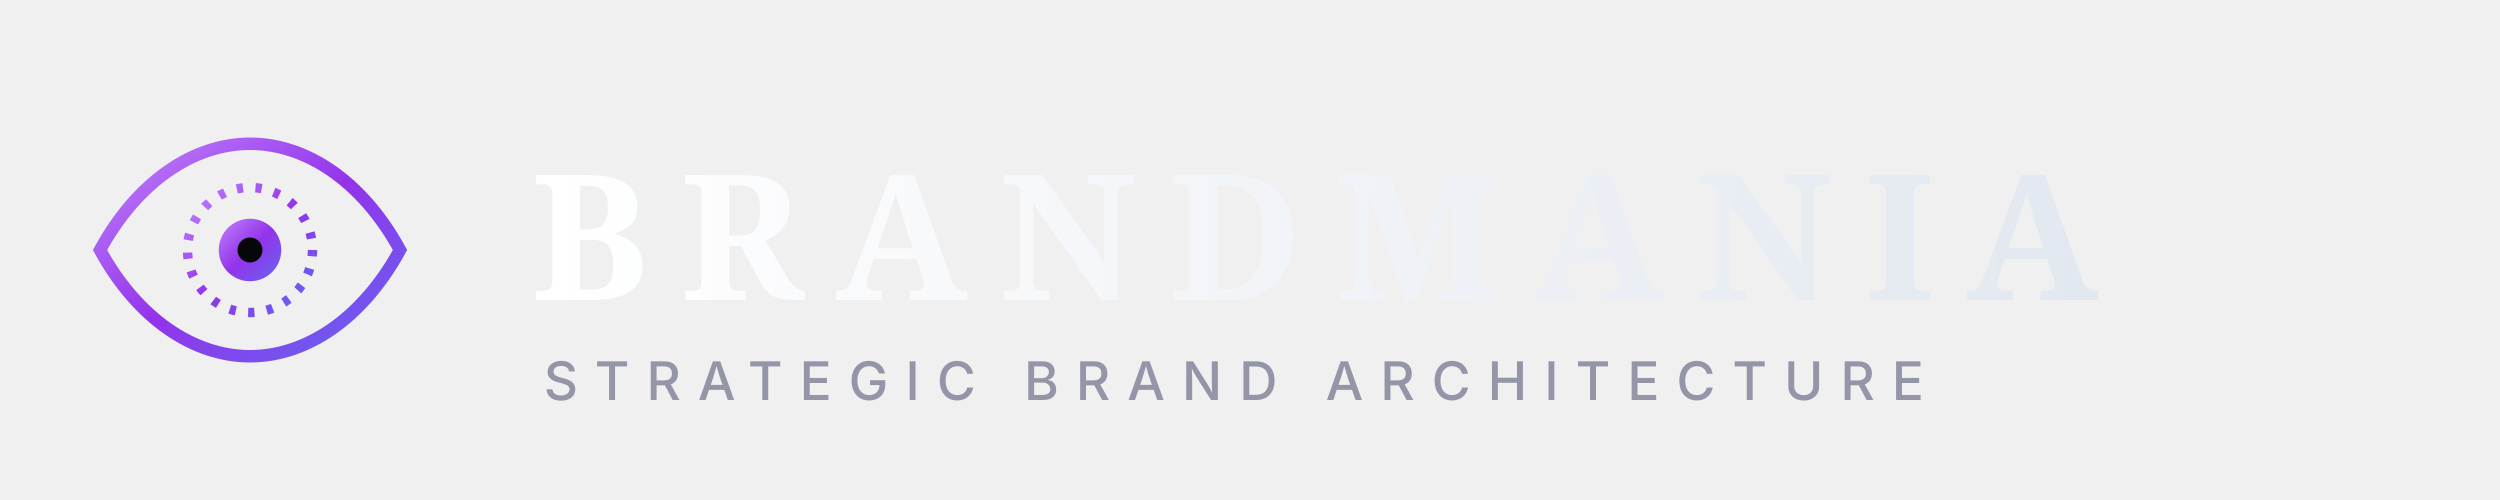
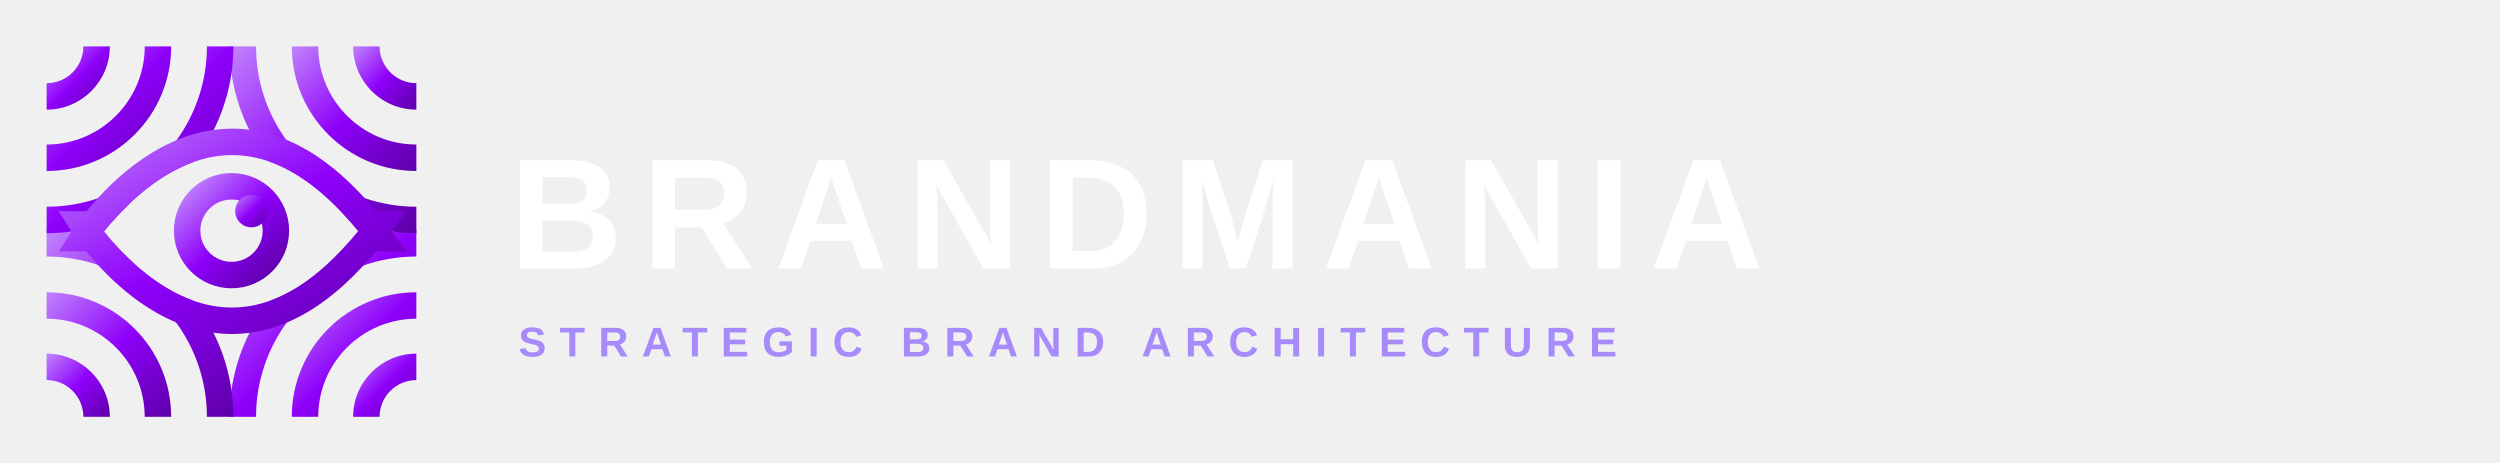
- <svg xmlns="http://www.w3.org/2000/svg" viewBox="0 0 400 80" width="100%" height="100%" fill="none">
+ <svg xmlns="http://www.w3.org/2000/svg" viewBox="0 0 540 100" width="100%" height="100%" fill="none">
  <defs>
-     <linearGradient id="logoPurple" x1="0%" y1="0%" x2="100%" y2="100%">
-       <stop offset="0%" stop-color="#c084fc" />
-       <stop offset="50%" stop-color="#9333ea" />
-       <stop offset="100%" stop-color="#6366f1" />
-     </linearGradient>
-     <linearGradient id="textGrad" x1="0%" y1="0%" x2="100%" y2="0%">
-       <stop offset="0%" stop-color="#ffffff" />
-       <stop offset="100%" stop-color="#e2e8f0" />
+     <linearGradient id="emblemGrad" x1="0%" y1="0%" x2="100%" y2="100%">
+       <stop offset="0%" stop-color="#C084FC" />
+       <stop offset="50%" stop-color="#8E00FA" />
+       <stop offset="100%" stop-color="#5E00A8" />
    </linearGradient>
  </defs>
-   <g transform="translate(10, 10) scale(0.5)">
-     <path d="M12 60C24 38 42 26 60 26C78 26 96 38 108 60C96 82 78 94 60 94C42 94 24 82 12 60Z" stroke="url(#logoPurple)" stroke-width="4" stroke-linecap="round" />
-     <circle cx="60" cy="60" r="20" stroke="url(#logoPurple)" stroke-width="3" stroke-dasharray="2 4" />
-     <circle cx="60" cy="60" r="10" fill="url(#logoPurple)" />
-     <circle cx="60" cy="60" r="4" fill="#070709" />
+   <g transform="translate(10, 10) scale(0.07619)" fill="url(#emblemGrad)">
+     <g transform="translate(-475, -309)">
+       <path d="M 1245.93 1359.47 L 1170.93 1359.47 C 1170.93 1311.82, 1180.27 1265.56, 1198.70 1222.00 C 1216.49 1179.95, 1241.95 1142.18, 1274.37 1109.76 C 1306.79 1077.34, 1344.55 1051.89, 1386.60 1034.10 C 1430.17 1015.67, 1476.42 1006.33, 1524.08 1006.33 L 1524.08 1081.33 C 1370.71 1081.33, 1245.93 1206.10, 1245.93 1359.47" />
+       <path d="M 1419.85 1359.47 L 1344.85 1359.47 C 1344.85 1260.65, 1425.25 1180.25, 1524.08 1180.25 L 1524.08 1255.25 C 1466.61 1255.25, 1419.85 1302.00, 1419.85 1359.47" />
+       <path d="M 1524.08 830.01 L 1524.08 905.01 C 1471.49 905.01, 1420.95 913.99, 1373.93 930.50 L 1373.92 930.51 C 1286.08 961.33, 1210.50 1018.43, 1156.63 1092.32 C 1101.92 1167.36, 1069.61 1259.71, 1069.61 1359.47 L 994.61 1359.47 C 994.61 1333.94, 996.40 1308.67, 999.96 1283.77 C 1006.36 1238.97, 1018.49 1195.34, 1036.24 1153.37 C 1040.84 1142.50, 1045.77 1131.83, 1051.05 1121.36 L 1051.06 1121.36 C 1067.34 1088.99, 1086.85 1058.52, 1109.41 1030.19 L 1109.42 1030.19 C 1184.13 1003.30, 1258.14 948.57, 1330.68 866.46 C 1370.72 850.72, 1412.22 840.04, 1454.74 834.49 C 1454.95 834.46, 1455.15 834.43, 1455.36 834.41 L 1455.38 834.41 C 1478.01 831.48, 1500.94 830.01, 1524.08 830.01" />
+       <path d="M 828.99 1359.47 L 753.99 1359.47 C 753.99 1206.10, 629.22 1081.33, 475.85 1081.33 L 475.85 1006.33 C 523.51 1006.33, 569.76 1015.67, 613.32 1034.10 C 655.38 1051.89, 693.14 1077.34, 725.56 1109.76 C 757.98 1142.18, 783.44 1179.95, 801.23 1222.00 C 819.65 1265.56, 828.99 1311.82, 828.99 1359.47" />
+       <path d="M 655.08 1359.47 L 580.08 1359.47 C 580.08 1302.00, 533.32 1255.25, 475.85 1255.25 L 475.85 1180.25 C 574.68 1180.25, 655.08 1260.65, 655.08 1359.47" />
+       <path d="M 1005.31 1359.47 L 930.31 1359.47 C 930.31 1259.44, 897.82 1166.85, 842.83 1091.70 C 788.08 1016.84, 711.00 959.30, 621.48 928.94 C 575.74 913.43, 526.76 905.01, 475.85 905.01 L 475.85 830.01 L 475.93 830.01 C 499.07 830.01, 521.99 831.49, 544.62 834.42 C 545.22 834.49, 545.82 834.57, 546.41 834.65 C 586.87 840.02, 626.39 850.06, 664.62 864.67 C 712.42 919.12, 791.62 993.94, 889.89 1029.41 C 912.65 1057.86, 932.31 1088.48, 948.71 1121.03 C 954.06 1131.61, 959.05 1142.39, 963.69 1153.37 C 981.44 1195.34, 993.57 1238.97, 999.96 1283.77 C 1003.52 1308.67, 1005.31 1333.94, 1005.31 1359.47" />
+       <path d="M 1524.15 662.49 C 1476.49 662.49, 1430.24 653.15, 1386.68 634.72 C 1344.62 616.93, 1306.86 591.48, 1274.44 559.06 C 1242.02 526.64, 1216.56 488.87, 1198.77 446.82 C 1180.35 403.26, 1171.01 357.01, 1171.01 309.35 L 1246.01 309.35 C 1246.01 462.72, 1370.78 587.49, 1524.15 587.49 Z" />
+       <path d="M 1524.15 488.57 C 1425.32 488.57, 1344.92 408.17, 1344.92 309.35 L 1419.92 309.35 C 1419.92 366.82, 1466.68 413.57, 1524.15 413.57 Z" />
+       <path d="M 1524.15 763.81 L 1524.15 838.81 L 1524.08 838.81 C 1500.94 838.81, 1478.01 837.34, 1455.38 834.41 C 1455.12 834.37, 1454.86 834.34, 1454.60 834.31 L 1454.60 834.30 C 1413.43 828.92, 1373.22 818.71, 1334.36 803.77 C 1259.94 718.78, 1183.94 662.61, 1107.22 635.78 C 1085.16 607.68, 1066.07 577.50, 1050.13 545.47 L 1050.12 545.47 C 1045.22 535.64, 1040.61 525.63, 1036.31 515.45 C 1018.56 473.48, 1006.43 429.85, 1000.04 385.05 C 996.48 360.15, 994.69 334.88, 994.69 309.35 L 1069.69 309.35 C 1069.69 407.78, 1101.15 499.01, 1154.54 573.50 L 1154.55 573.50 C 1209.25 649.84, 1287.00 708.60, 1377.53 739.54 C 1423.55 755.27, 1472.87 763.81, 1524.15 763.81" />
+       <path d="M 475.93 662.49 L 475.93 587.49 C 629.29 587.49, 754.07 462.72, 754.07 309.35 L 829.07 309.35 C 829.07 357.01, 819.73 403.26, 801.30 446.82 C 783.51 488.87, 758.05 526.64, 725.63 559.06 C 693.21 591.48, 655.45 616.93, 613.40 634.72 C 569.83 653.15, 523.58 662.49, 475.93 662.49" />
+       <path d="M 475.93 488.57 L 475.93 413.57 C 533.40 413.57, 580.15 366.82, 580.15 309.35 L 655.15 309.35 C 655.15 408.17, 574.75 488.57, 475.93 488.57" />
+       <path d="M 1005.39 309.35 C 1005.39 334.88, 1003.60 360.15, 1000.04 385.05 C 993.64 429.85, 981.51 473.48, 963.76 515.45 C 959.37 525.83, 954.67 536.02, 949.66 546.04 C 933.46 578.47, 914.05 609.00, 891.58 637.39 L 891.57 637.39 C 791.61 673.21, 711.32 749.83, 663.61 804.58 C 625.76 818.94, 586.65 828.83, 546.62 834.15 C 545.96 834.24, 545.29 834.33, 544.62 834.42 L 544.60 834.42 C 521.98 837.34, 499.06 838.81, 475.93 838.81 L 475.93 763.81 C 526.42 763.81, 575.02 755.53, 620.43 740.26 L 620.44 740.25 C 711.24 709.73, 789.32 651.25, 844.38 575.09 L 844.39 575.09 C 898.48 500.31, 930.39 408.48, 930.39 309.35 Z" />
+       <path d="M 1109.42 1030.19 L 1109.41 1030.19 C 1073.47 1043.13, 1037.37 1049.63, 1001.19 1049.63 C 1000.43 1049.63, 999.66 1049.62, 998.89 1049.62 C 960.59 1049.33, 924.09 1041.75, 889.89 1029.41 C 791.62 993.94, 712.42 919.12, 664.62 864.67 C 654.77 853.44, 646.25 843.07, 639.17 834.10 C 645.97 825.45, 654.15 815.45, 663.61 804.58 C 711.32 749.83, 791.61 673.21, 891.57 637.39 L 891.58 637.39 C 925.55 625.20, 961.79 617.74, 999.79 617.45 C 1000.56 617.44, 1001.32 617.44, 1002.09 617.44 C 1037.23 617.44, 1072.30 623.57, 1107.22 635.78 C 1183.94 662.61, 1259.94 718.78, 1334.36 803.77 C 1342.58 813.16, 1350.77 822.89, 1358.95 832.98 C 1349.55 844.60, 1340.13 855.76, 1330.68 866.46 C 1258.14 948.57, 1184.13 1003.30, 1109.42 1030.19 M 1454.74 834.49 L 1454.60 834.31 L 1454.60 834.30 L 1453.58 832.92 L 1495.12 776.54 L 1409.66 776.54 C 1399.01 763.68, 1388.30 751.34, 1377.53 739.54 C 1305.45 660.48, 1230.93 605.02, 1154.55 573.50 L 1154.54 573.50 C 1120.10 559.28, 1085.27 549.93, 1050.13 545.47 L 1050.12 545.47 C 1033.22 543.33, 1016.26 542.32, 999.22 542.45 C 982.68 542.58, 966.16 543.78, 949.66 546.04 C 914.40 550.87, 879.26 560.57, 844.39 575.09 L 844.38 575.09 C 806.63 590.79, 769.22 612.15, 732.30 639.07 C 687.80 671.51, 650.18 707.63, 620.44 740.25 L 620.43 740.26 C 608.78 753.04, 598.34 765.27, 589.17 776.54 L 510.05 776.54 L 546.60 834.13 C 546.60 834.14, 546.61 834.14, 546.62 834.15 C 546.62 834.17, 546.65 834.20, 546.67 834.24 L 546.41 834.65 L 510.95 890.53 L 588.28 890.53 C 597.95 902.42, 609.04 915.40, 621.48 928.94 C 650.91 961.00, 687.86 996.26, 731.40 1028.00 C 768.10 1054.76, 805.31 1076.02, 842.83 1091.70 C 877.90 1106.36, 913.24 1116.16, 948.71 1121.03 C 965.23 1123.30, 981.77 1124.50, 998.32 1124.62 C 999.30 1124.62, 1000.26 1124.63, 1001.24 1124.63 C 1017.91 1124.63, 1034.51 1123.54, 1051.05 1121.36 L 1051.06 1121.36 C 1086.60 1116.68, 1121.81 1107.00, 1156.63 1092.32 C 1231.01 1061.00, 1303.63 1006.95, 1373.92 930.51 L 1373.93 930.50 C 1385.60 917.79, 1397.22 904.48, 1408.77 890.53 L 1496.03 890.53 Z" />
+       <path d="M 1125.89 831.72 C 1125.89 762.24, 1069.57 705.92, 1000.09 705.92 C 930.61 705.92, 874.29 762.24, 874.29 831.72 C 874.29 901.20, 930.61 957.52, 1000.09 957.52 C 1069.57 957.52, 1125.89 901.20, 1125.89 831.72 Z" fill="none" stroke="url(#emblemGrad)" stroke-width="75" stroke-miterlimit="10" />
+       <path d="M 1102.37 776.33 C 1102.37 750.99, 1081.82 730.44, 1056.48 730.44 C 1031.13 730.44, 1010.59 750.99, 1010.59 776.33 C 1010.59 801.68, 1031.13 822.22, 1056.48 822.22 C 1081.82 822.22, 1102.37 801.68, 1102.37 776.33" />
+     </g>
  </g>
-   <text x="85" y="48" font-family="'Playfair Display', Georgia, serif" font-size="28" font-weight="700" letter-spacing="0.18em" fill="url(#textGrad)">
-     BRANDMANIA
-   </text>
-   <text x="87" y="64" font-family="-apple-system, BlinkMacSystemFont, sans-serif" font-size="8.5" font-weight="500" letter-spacing="0.32em" fill="#9496a8">
-     STRATEGIC BRAND ARCHITECTURE
-   </text>
+   <text x="110" y="58" font-family="'Montserrat', 'Helvetica Neue', Arial, sans-serif" font-weight="900" font-size="34" fill="#FFFFFF" letter-spacing="0.12em">BRANDMANIA</text>
+   <text x="112" y="77" font-family="'Montserrat', 'Helvetica Neue', Arial, sans-serif" font-weight="600" font-size="9" fill="#A78BFA" letter-spacing="0.32em">STRATEGIC BRAND ARCHITECTURE</text>
</svg>
